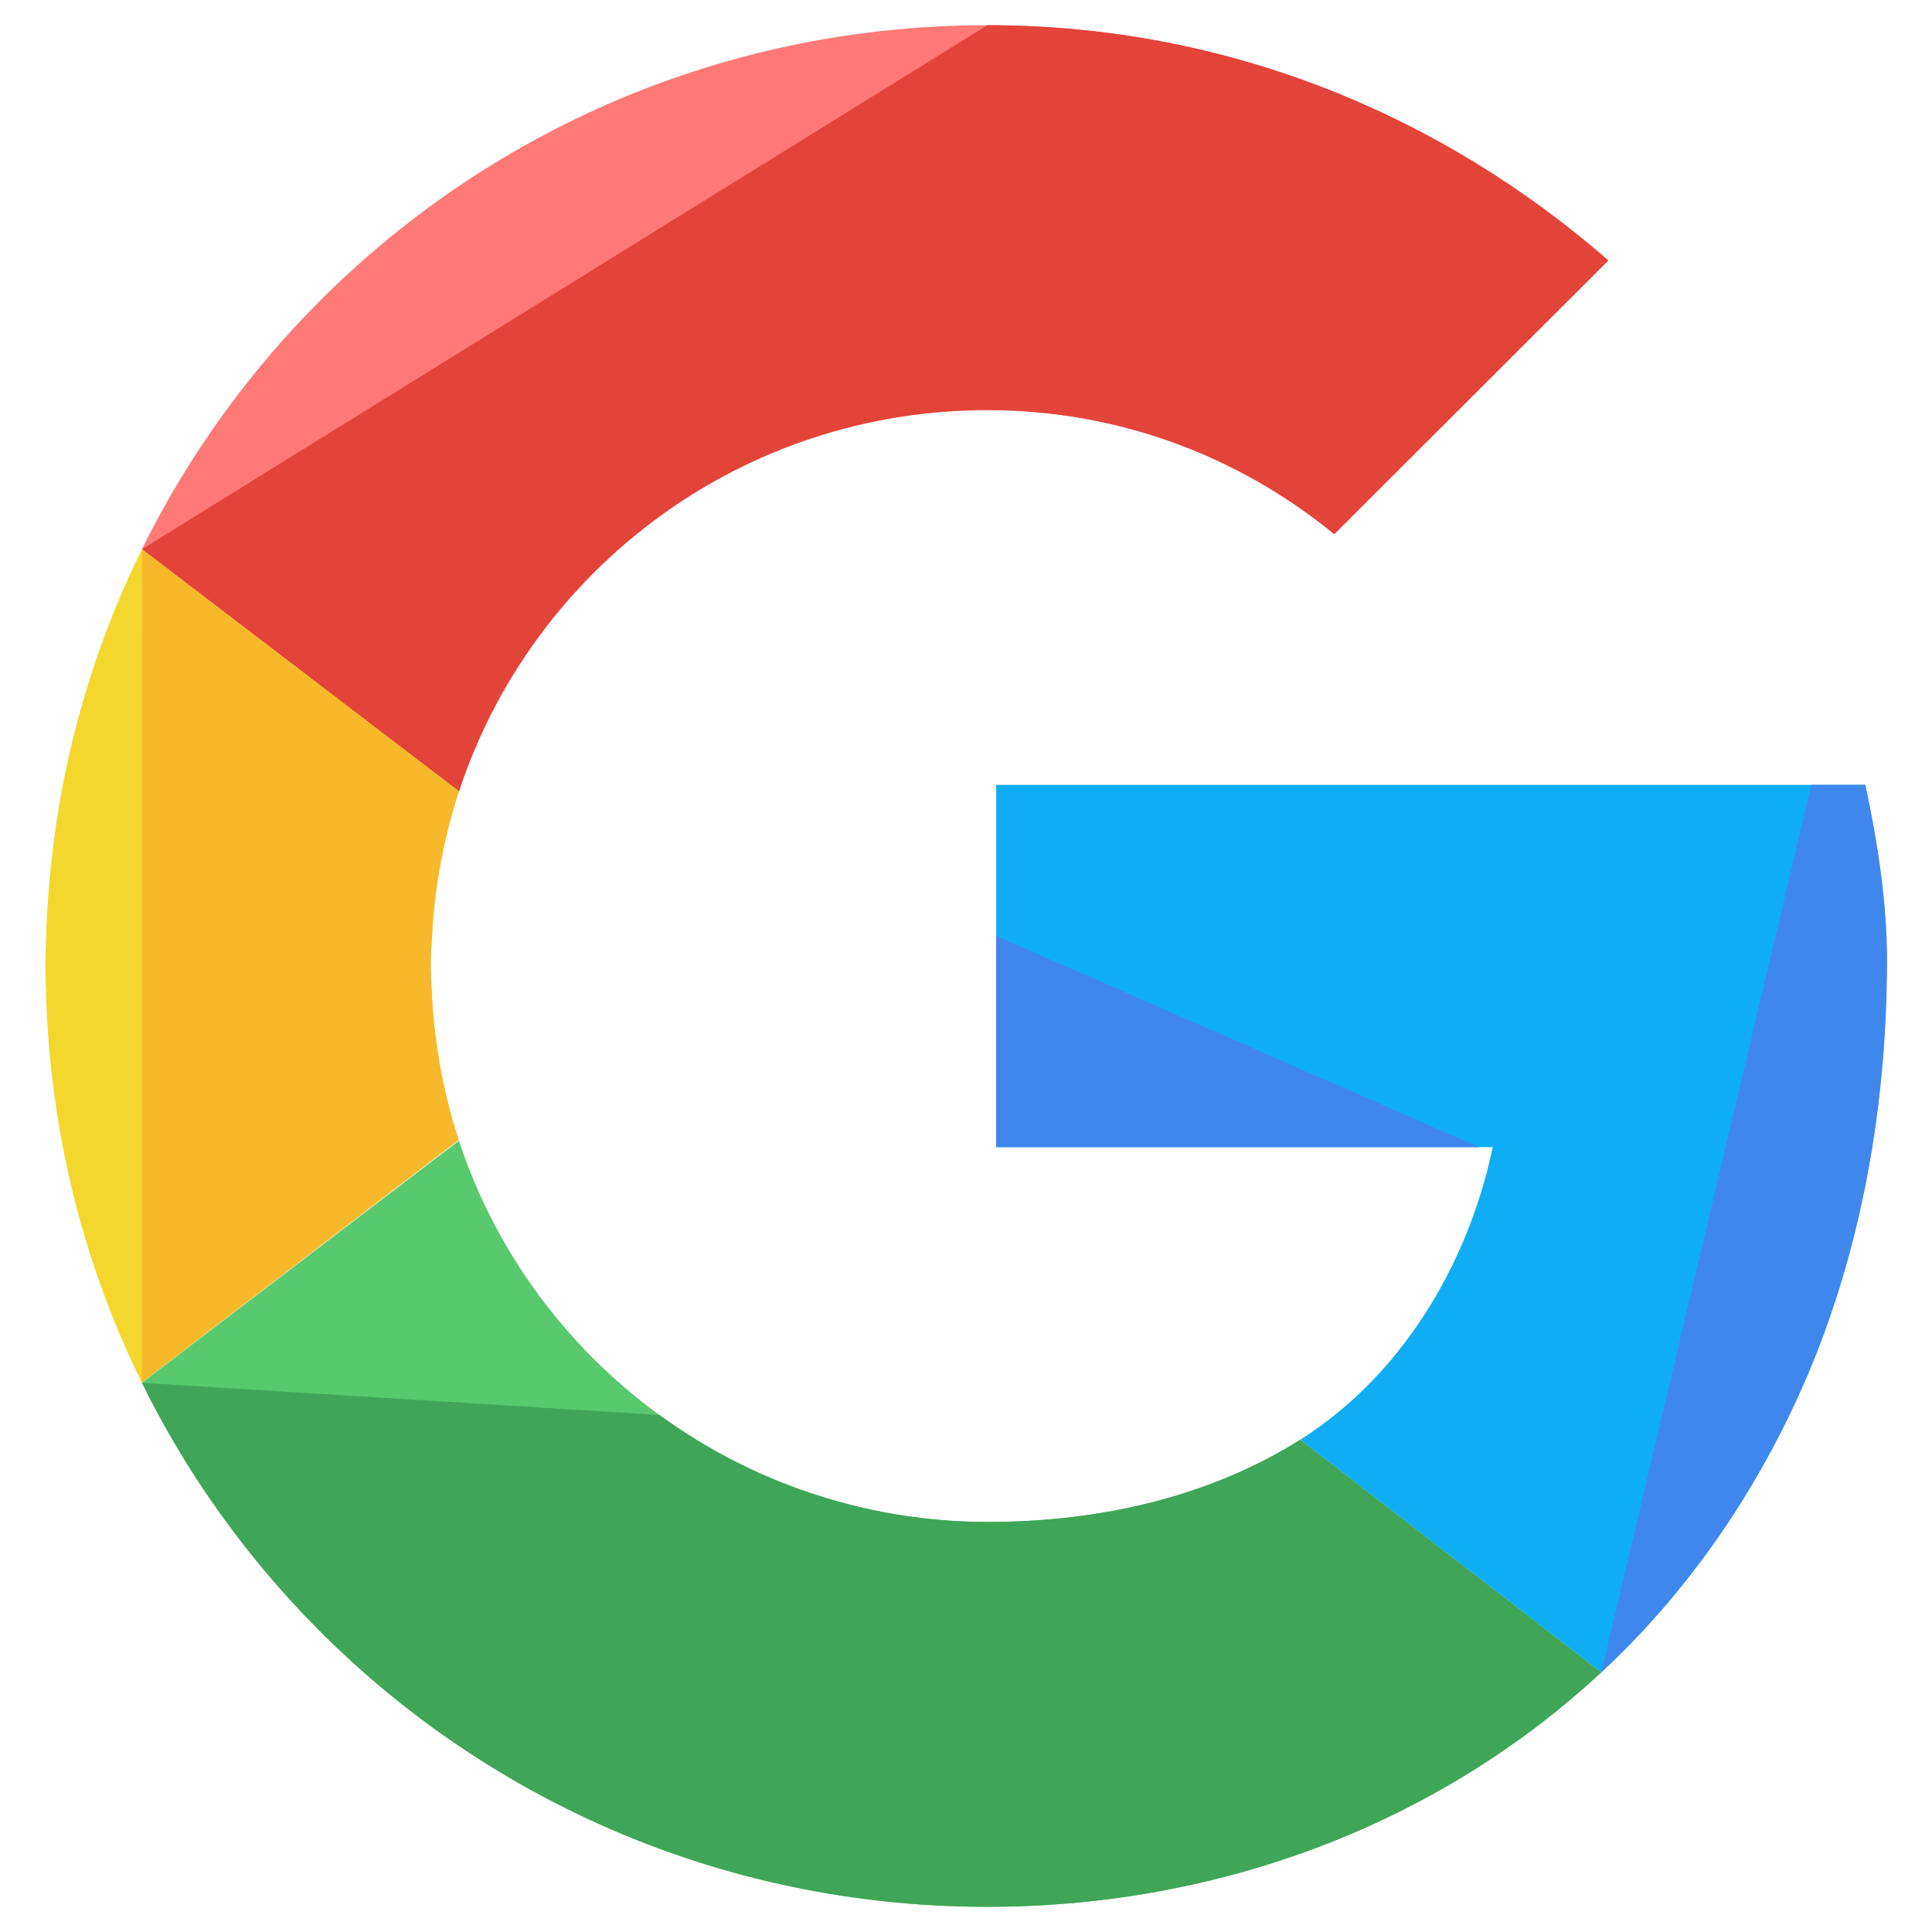
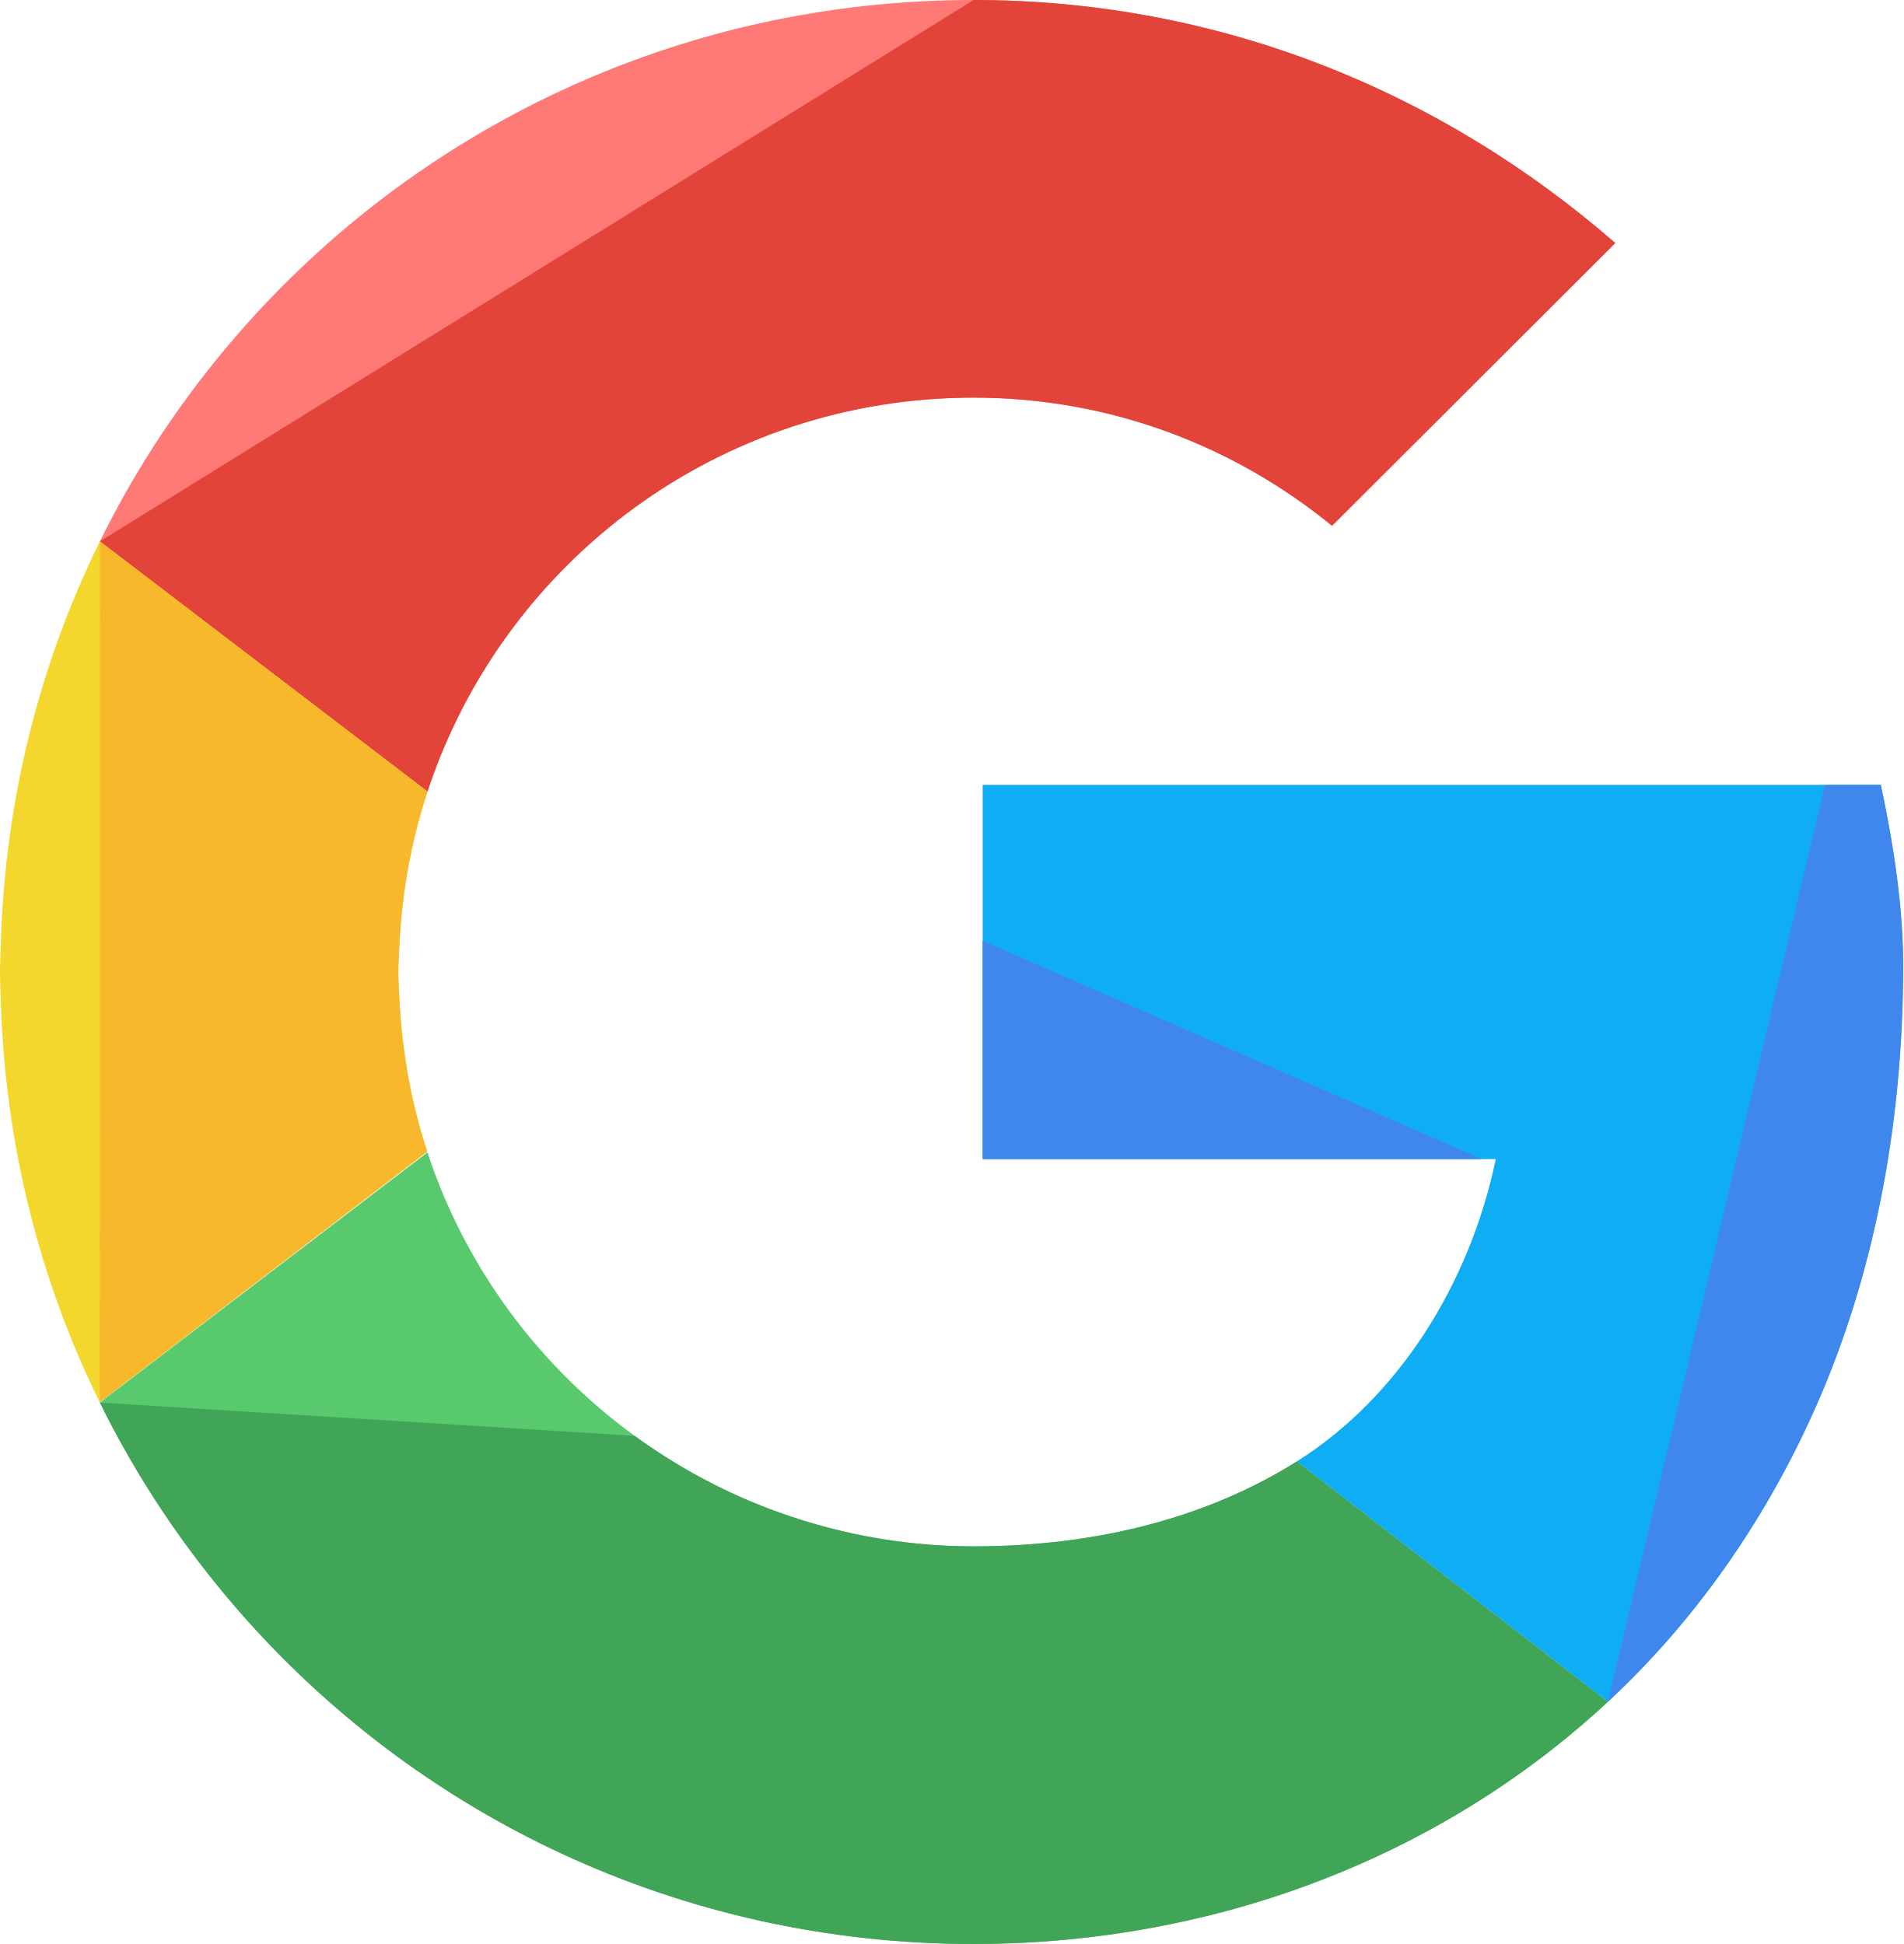
- <svg xmlns="http://www.w3.org/2000/svg" enable-background="new 0 0 64 64" height="64px" id="Layer_1" version="1.1" viewBox="0 0 64 64" width="64px" xml:space="preserve">
-   <g>
-     <path d="M32.709,0.835c-9.453,0-17.881,4.146-23.591,10.719c-1.74,2.005-3.231,4.232-4.417,6.641l10.501,8.021   c1.217-3.693,3.567-6.862,6.64-9.104c3.043-2.217,6.795-3.527,10.866-3.527c4.398,0,8.37,1.559,11.491,4.109l9.079-9.066   C47.747,3.81,40.654,0.835,32.709,0.835z" fill="#FF7976" />
-     <path d="M4.702,18.194l10.501,8.021c1.217-3.693,3.567-6.862,6.64-9.104c3.043-2.217,6.795-3.527,10.866-3.527   c4.398,0,8.37,1.559,11.491,4.109l9.079-9.066c-5.533-4.816-12.625-7.792-20.57-7.792" fill="#E3443A" />
-     <path d="M14.268,32c0-0.287,0.021-0.57,0.034-0.854c0.082-1.716,0.387-3.37,0.901-4.931L4.702,18.194   c-1.931,3.917-3.051,8.303-3.177,12.952C1.517,31.431,1.5,31.714,1.5,32c0,0.287,0.017,0.571,0.024,0.856   c0.126,4.643,1.246,9.027,3.172,12.94l10.498-8.036c-0.509-1.553-0.812-3.2-0.892-4.905C14.289,32.571,14.268,32.288,14.268,32z" fill="#F4D72C" />
-     <path d="M4.697,45.796l10.498-8.036c-0.509-1.553-0.812-3.2-0.892-4.905c-0.013-0.285-0.034-0.568-0.034-0.856   c0-0.287,0.021-0.57,0.034-0.854c0.082-1.716,0.387-3.37,0.901-4.931L4.702,18.194" fill="#F7B92B" />
-     <path d="M1.5,32" fill="#F7B92B" />
-     <path d="M43.074,47.691c-2.813,1.772-6.356,2.725-10.365,2.725c-2.346,0-4.581-0.446-6.641-1.239   c-1.517-0.584-2.933-1.365-4.226-2.305c-3.072-2.237-5.423-5.396-6.64-9.086l-10.501,8.02c1.184,2.405,2.672,4.629,4.409,6.631   c5.71,6.58,14.144,10.729,23.599,10.729c2.86,0,5.671-0.382,8.355-1.126c4.462-1.238,8.574-3.479,11.979-6.641L43.074,47.691z" fill="#59C96E" />
-     <path d="M4.702,45.806c1.184,2.405,2.672,4.629,4.409,6.631c5.71,6.58,14.144,10.729,23.599,10.729   c2.86,0,5.671-0.382,8.355-1.126c4.462-1.238,8.574-3.479,11.979-6.641l-9.97-7.707c-2.813,1.772-6.356,2.725-10.365,2.725   c-2.346,0-4.581-0.446-6.641-1.239c-1.517-0.584-2.933-1.365-4.226-2.305" fill="#40A557" />
-     <path d="M61.791,26H59.92H33v5.146v1.71V38h16.449c-0.837,4-3.115,7.636-6.375,9.691l9.97,7.707   c2.734-2.538,5.005-5.723,6.639-9.407c1.792-4.036,2.817-8.87,2.817-14.182C62.5,29.969,62.217,28,61.791,26z" fill="#0FAEF4" />
-     <path d="M53.044,55.398c2.734-2.538,5.025-5.759,6.659-9.443c1.792-4.036,2.807-8.852,2.807-14.163   c0-1.841-0.293-3.792-0.719-5.792H60" fill="#4087ED" />
-     <polyline fill="#4087ED" points="33,31 33,32.856 33,38 49,38  " />
+ <svg xmlns="http://www.w3.org/2000/svg" enable-background="new 0 0 64 64" height="65" id="Layer_1" version="1.1" viewBox="0 0 63.622 65" width="63.622" xml:space="preserve">
+   <defs id="defs27" />
+   <g id="g22" transform="matrix(1.04282,0,0,1.04282,-1.56423,-0.8707545)">
+     <path d="m 32.709,0.835 c -9.453,0 -17.881,4.146 -23.591,10.719 -1.74,2.005 -3.231,4.232 -4.417,6.641 l 10.501,8.021 c 1.217,-3.693 3.567,-6.862 6.64,-9.104 3.043,-2.217 6.795,-3.527 10.866,-3.527 4.398,0 8.37,1.559 11.491,4.109 L 53.278,8.628 C 47.747,3.81 40.654,0.835 32.709,0.835 Z" fill="#ff7976" id="path2" />
+     <path d="m 4.702,18.194 10.501,8.021 c 1.217,-3.693 3.567,-6.862 6.64,-9.104 3.043,-2.217 6.795,-3.527 10.866,-3.527 4.398,0 8.37,1.559 11.491,4.109 L 53.279,8.627 C 47.746,3.811 40.654,0.835 32.709,0.835" fill="#e3443a" id="path4" />
+     <path d="m 14.268,32 c 0,-0.287 0.021,-0.57 0.034,-0.854 0.082,-1.716 0.387,-3.37 0.901,-4.931 L 4.702,18.194 C 2.771,22.111 1.651,26.497 1.525,31.146 1.517,31.431 1.5,31.714 1.5,32 c 0,0.287 0.017,0.571 0.024,0.856 0.126,4.643 1.246,9.027 3.172,12.94 L 15.194,37.76 C 14.685,36.207 14.382,34.56 14.302,32.855 14.289,32.571 14.268,32.288 14.268,32 Z" fill="#f4d72c" id="path6" />
+     <path d="M 4.697,45.796 15.195,37.76 c -0.509,-1.553 -0.812,-3.2 -0.892,-4.905 -0.013,-0.285 -0.034,-0.568 -0.034,-0.856 0,-0.287 0.021,-0.57 0.034,-0.854 0.082,-1.716 0.387,-3.37 0.901,-4.931 L 4.702,18.194" fill="#f7b92b" id="path8" />
+     <path d="M 1.5,32" fill="#f7b92b" id="path10" />
+     <path d="m 43.074,47.691 c -2.813,1.772 -6.356,2.725 -10.365,2.725 -2.346,0 -4.581,-0.446 -6.641,-1.239 -1.517,-0.584 -2.933,-1.365 -4.226,-2.305 -3.072,-2.237 -5.423,-5.396 -6.64,-9.086 l -10.501,8.02 c 1.184,2.405 2.672,4.629 4.409,6.631 5.71,6.58 14.144,10.729 23.599,10.729 2.86,0 5.671,-0.382 8.355,-1.126 4.462,-1.238 8.574,-3.479 11.979,-6.641 z" fill="#59c96e" id="path12" />
+     <path d="m 4.702,45.806 c 1.184,2.405 2.672,4.629 4.409,6.631 5.71,6.58 14.144,10.729 23.599,10.729 2.86,0 5.671,-0.382 8.355,-1.126 4.462,-1.238 8.574,-3.479 11.979,-6.641 l -9.97,-7.707 c -2.813,1.772 -6.356,2.725 -10.365,2.725 -2.346,0 -4.581,-0.446 -6.641,-1.239 -1.517,-0.584 -2.933,-1.365 -4.226,-2.305" fill="#40a557" id="path14" />
+     <path d="M 61.791,26 H 59.92 33 v 5.146 1.71 V 38 h 16.449 c -0.837,4 -3.115,7.636 -6.375,9.691 l 9.97,7.707 C 55.778,52.86 58.049,49.675 59.683,45.991 61.475,41.955 62.5,37.121 62.5,31.809 62.5,29.969 62.217,28 61.791,26 Z" fill="#0faef4" id="path16" />
+     <path d="M 53.044,55.398 C 55.778,52.86 58.069,49.639 59.703,45.955 61.495,41.919 62.51,37.103 62.51,31.792 62.51,29.951 62.217,28 61.791,26 H 60" fill="#4087ed" id="path18" />
+     <polyline fill="#4087ed" points="33,31 33,32.856 33,38 49,38  " id="polyline20" />
  </g>
</svg>
